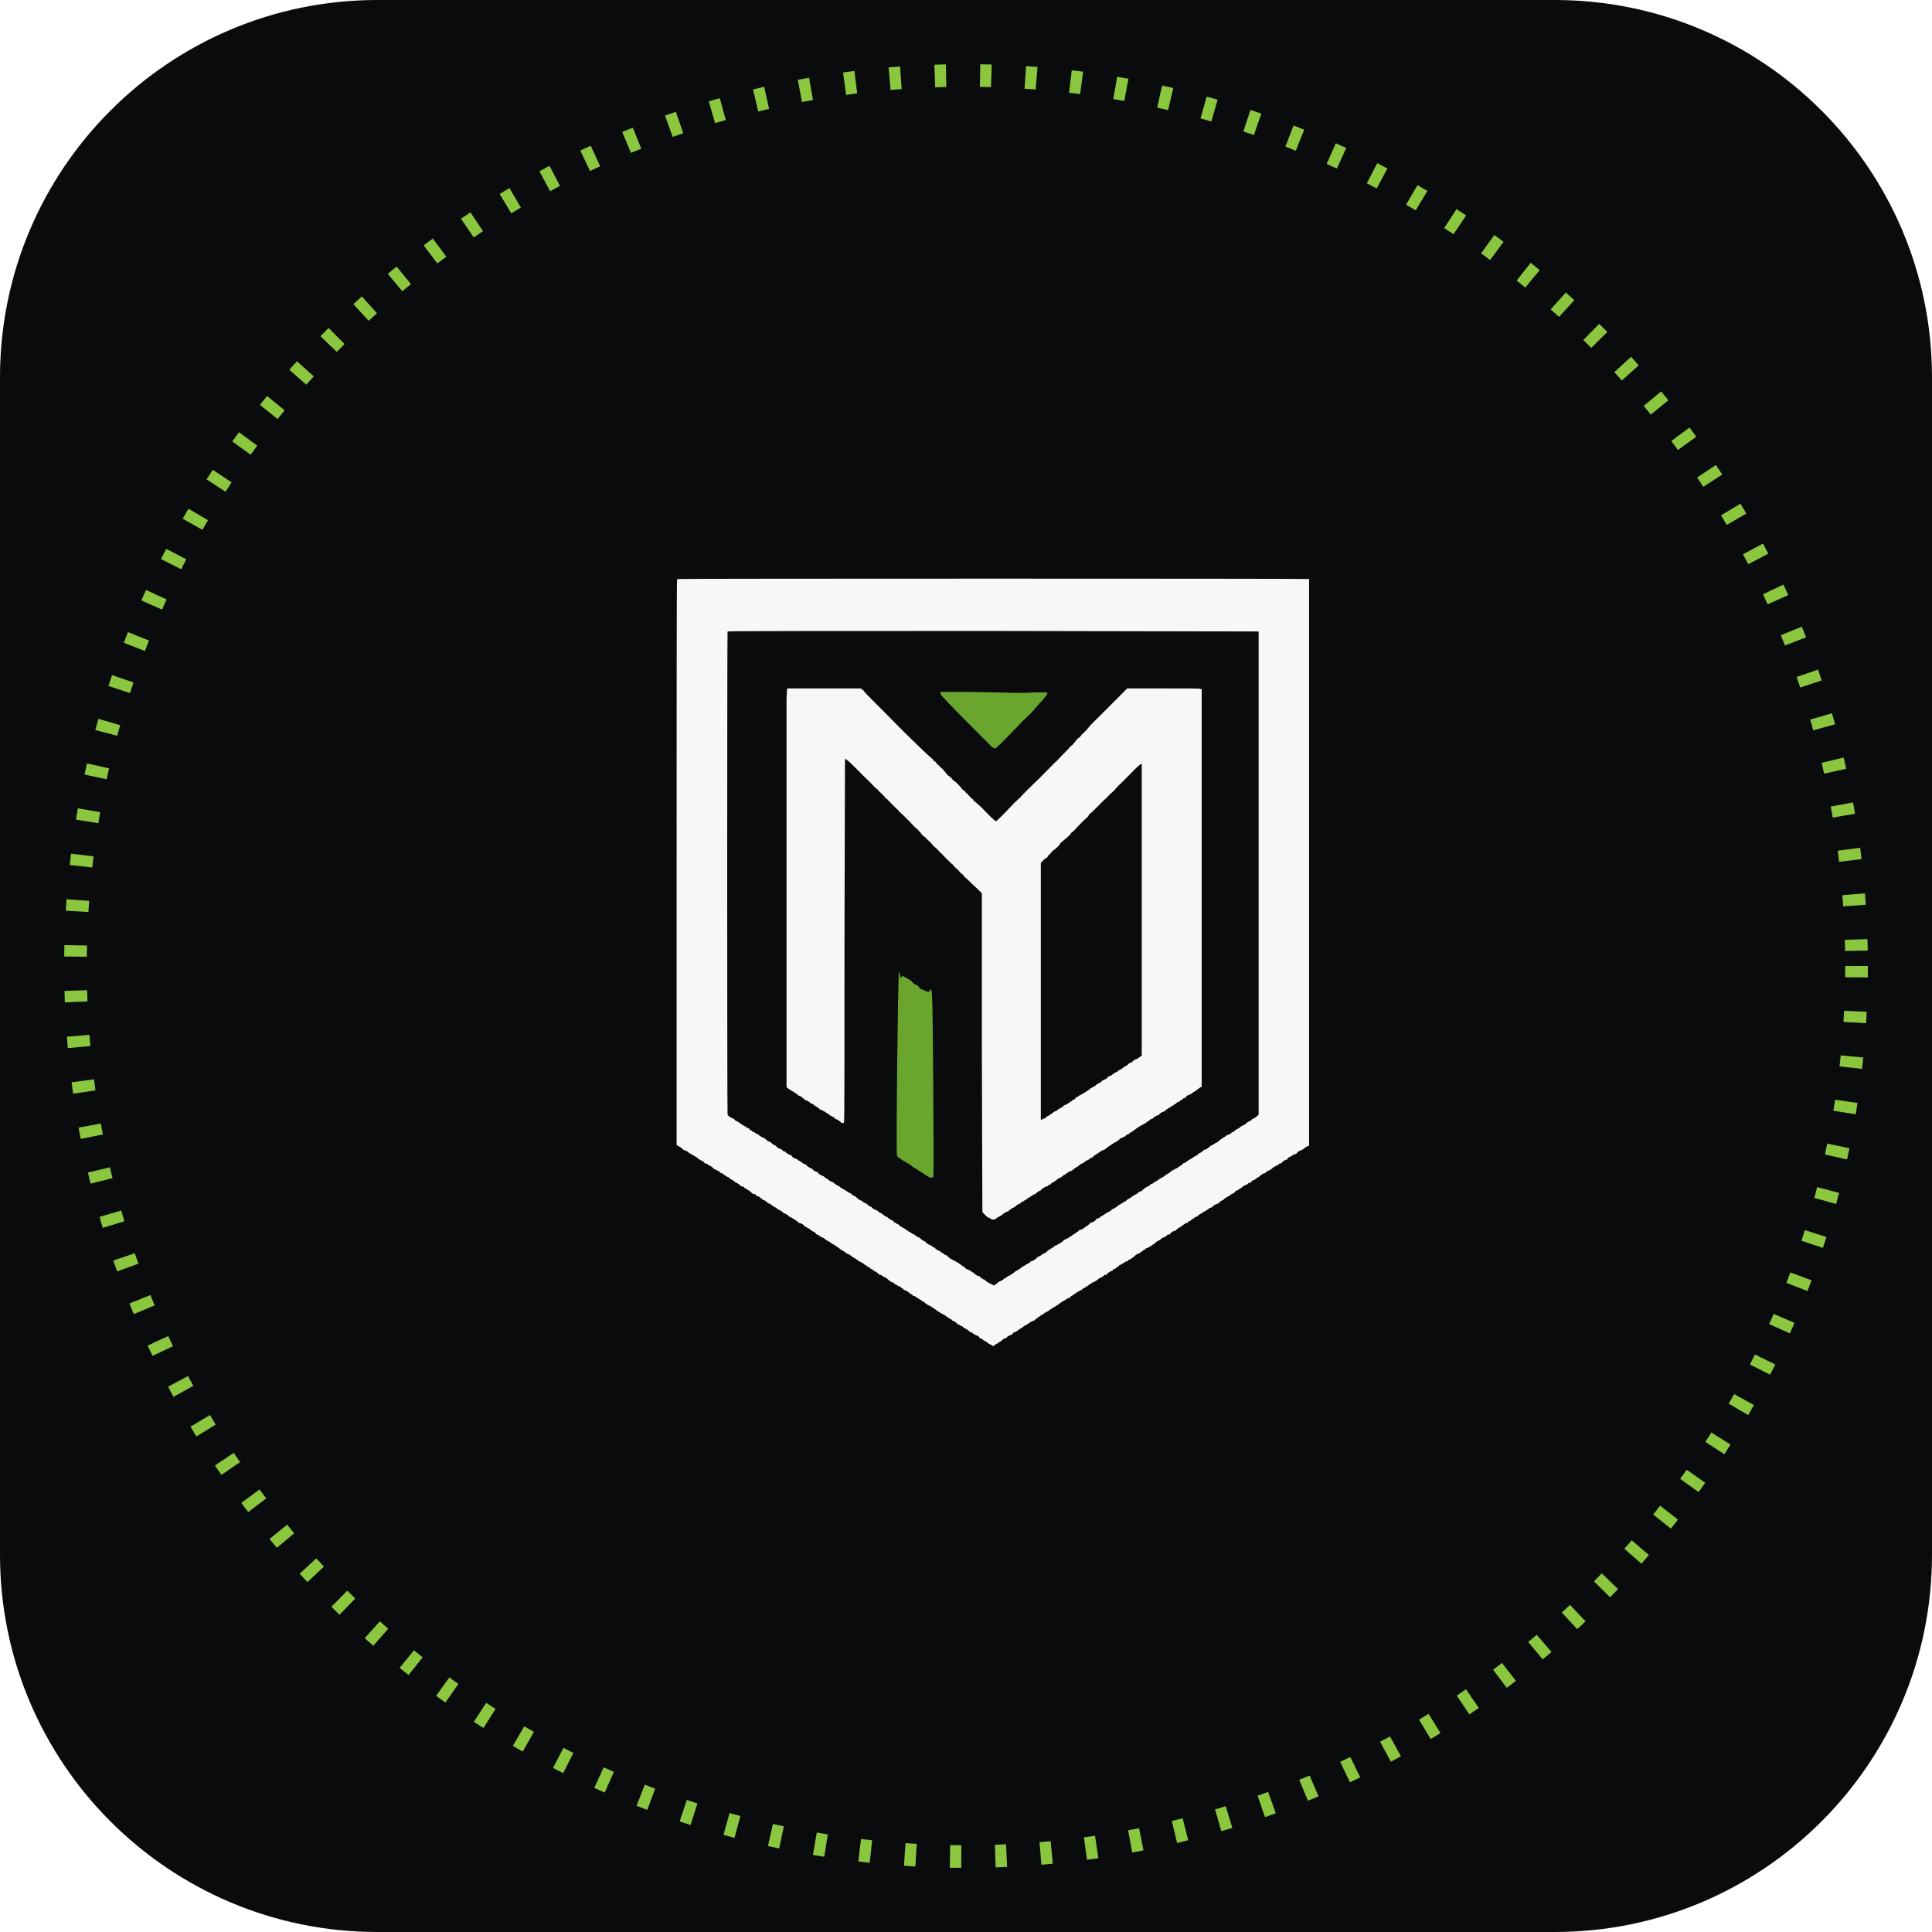
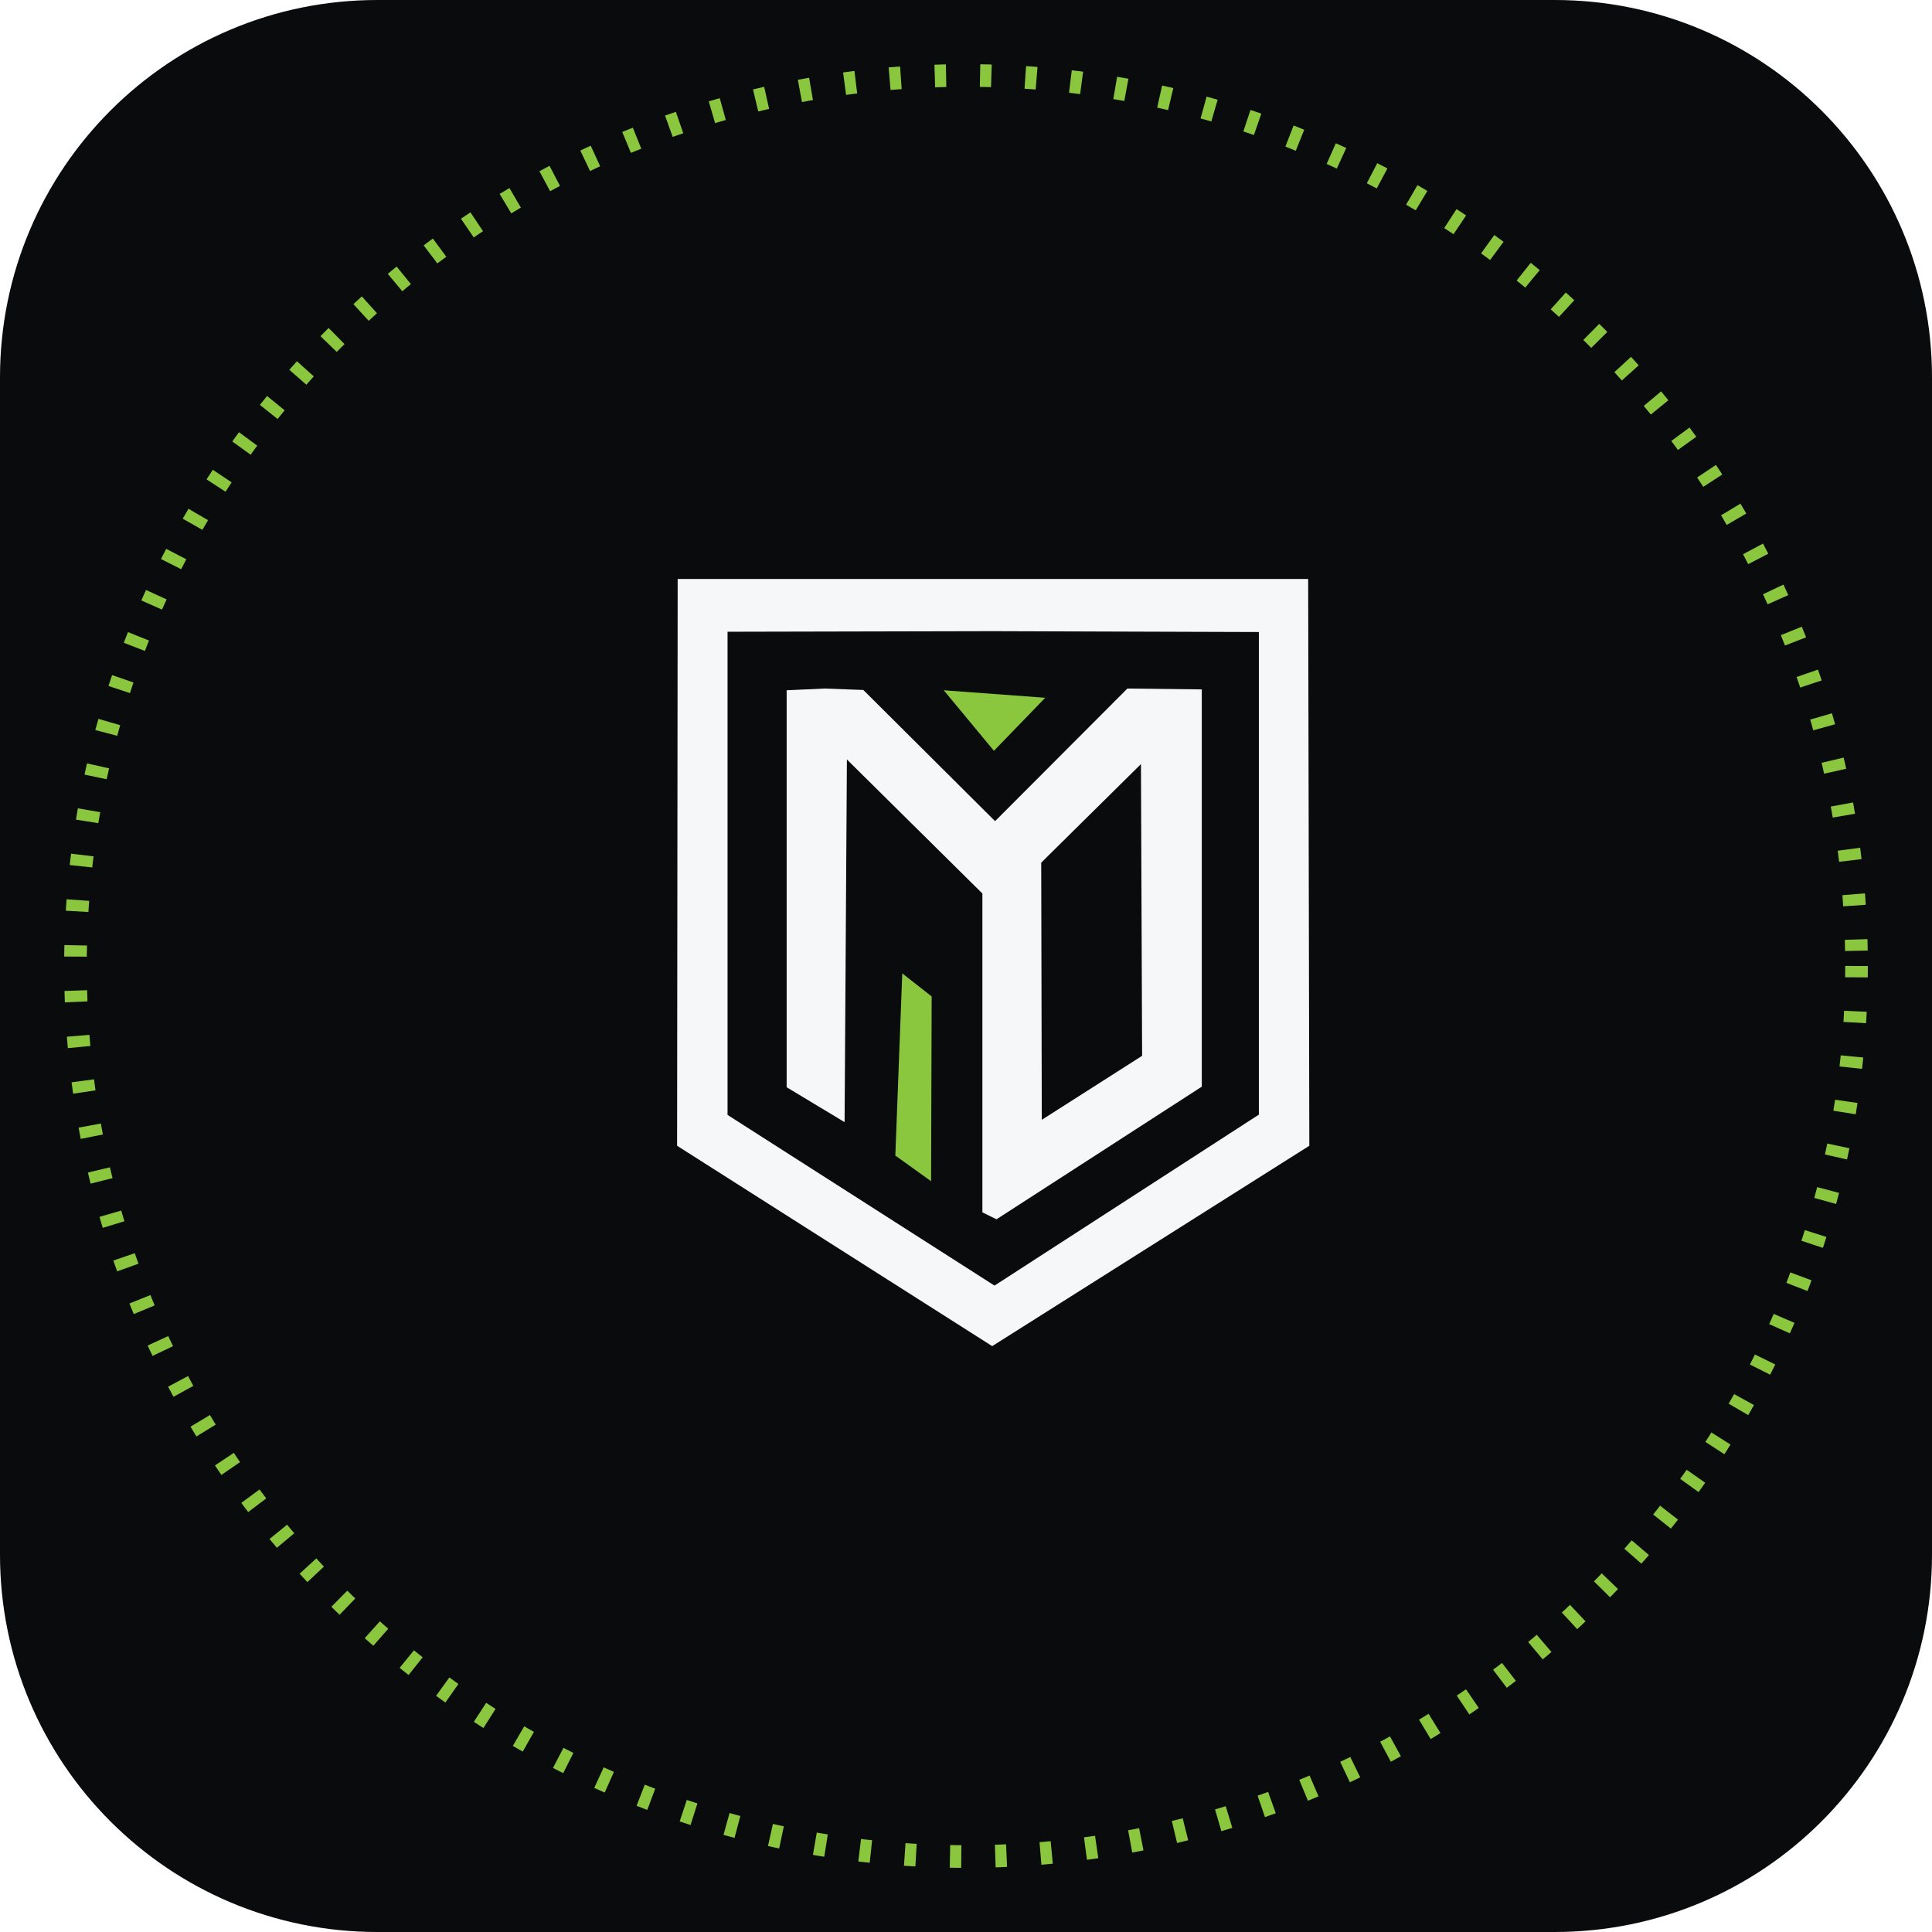
<svg xmlns="http://www.w3.org/2000/svg" viewBox="0 0 512 512" role="img" aria-label="Profile avatar">
  <defs>
-     <path id="pi" fill-rule="evenodd" d="M 104 116 C 102 116, 101 117, 101 117 C 100 118, 100 373, 100 684 L 100 1249 107 1253 C 110 1255, 113 1257, 113 1258 C 113 1259, 114 1259, 115 1259 C 117 1259, 118 1260, 119 1261 C 120 1261, 121 1262, 122 1262 C 122 1262, 124 1263, 124 1264 C 125 1265, 126 1266, 127 1266 C 128 1266, 130 1267, 131 1268 C 132 1269, 133 1270, 134 1270 C 135 1270, 144 1276, 144 1277 C 144 1278, 145 1278, 146 1278 C 147 1278, 148 1279, 149 1280 C 150 1280, 151 1281, 152 1281 C 152 1281, 154 1282, 155 1284 C 156 1285, 157 1286, 158 1286 C 160 1286, 162 1287, 163 1288 C 163 1289, 165 1290, 166 1290 C 167 1290, 174 1295, 175 1297 C 176 1297, 177 1298, 178 1298 C 179 1298, 180 1299, 181 1300 C 182 1300, 183 1301, 184 1301 C 184 1301, 186 1302, 186 1303 C 187 1304, 188 1305, 189 1305 C 190 1305, 191 1306, 192 1306 C 194 1308, 199 1311, 202 1313 C 204 1313, 205 1314, 205 1315 C 205 1315, 206 1316, 208 1317 C 212 1319, 215 1321, 217 1323 C 217 1323, 218 1324, 219 1324 C 221 1325, 228 1329, 228 1331 C 229 1331, 230 1332, 232 1332 C 233 1332, 234 1333, 235 1333 C 235 1334, 236 1335, 238 1336 C 240 1336, 241 1337, 241 1338 C 241 1339, 242 1339, 243 1339 C 244 1339, 245 1340, 246 1341 C 252 1346, 253 1347, 254 1347 C 257 1347, 259 1348, 259 1350 C 259 1350, 260 1351, 261 1351 C 263 1351, 265 1352, 266 1353 C 266 1354, 268 1355, 269 1355 C 269 1355, 270 1356, 271 1357 C 272 1358, 273 1359, 274 1359 C 275 1359, 277 1360, 283 1365 C 283 1366, 285 1366, 285 1366 C 286 1366, 288 1367, 289 1368 C 291 1370, 297 1374, 298 1374 C 298 1374, 300 1375, 301 1376 C 301 1377, 303 1378, 304 1378 C 305 1378, 314 1384, 314 1385 C 314 1385, 315 1386, 316 1386 C 318 1386, 324 1390, 325 1392 C 326 1392, 327 1393, 327 1393 C 329 1393, 344 1403, 344 1404 C 344 1405, 345 1405, 346 1405 C 348 1405, 354 1408, 356 1411 C 357 1412, 358 1413, 359 1413 C 360 1413, 361 1414, 362 1415 C 363 1415, 364 1416, 365 1416 C 365 1416, 366 1417, 367 1418 C 368 1419, 371 1421, 373 1422 C 376 1423, 378 1425, 379 1426 C 379 1427, 380 1428, 381 1428 C 382 1428, 384 1429, 385 1430 C 387 1432, 391 1434, 394 1435 C 396 1436, 397 1437, 398 1438 C 399 1439, 400 1440, 401 1440 C 402 1440, 403 1441, 404 1442 C 405 1442, 406 1443, 407 1443 C 407 1443, 408 1444, 409 1445 C 410 1446, 411 1447, 412 1447 C 413 1447, 415 1448, 416 1449 C 416 1450, 418 1451, 419 1451 C 419 1451, 421 1452, 422 1453 C 422 1454, 424 1455, 425 1455 C 425 1455, 426 1456, 427 1457 C 428 1457, 429 1459, 430 1459 C 434 1461, 437 1463, 439 1465 C 441 1466, 442 1467, 443 1467 C 444 1467, 445 1468, 446 1468 C 446 1469, 447 1470, 449 1470 C 450 1471, 451 1471, 451 1472 C 451 1473, 452 1474, 454 1474 C 459 1477, 461 1478, 463 1480 C 464 1481, 465 1482, 466 1482 C 467 1482, 469 1483, 470 1484 C 471 1485, 473 1486, 474 1486 C 474 1486, 475 1487, 476 1488 C 476 1488, 477 1489, 477 1489 C 478 1489, 480 1490, 481 1491 C 481 1492, 483 1493, 484 1493 C 484 1493, 486 1494, 487 1495 C 487 1496, 489 1497, 490 1497 C 491 1497, 492 1498, 493 1499 C 494 1500, 495 1501, 495 1501 C 497 1501, 504 1506, 505 1508 C 506 1508, 507 1509, 508 1509 C 509 1509, 510 1509, 511 1510 C 511 1511, 512 1512, 514 1512 C 518 1514, 524 1518, 524 1519 C 524 1520, 525 1520, 525 1520 C 526 1520, 528 1521, 528 1522 C 529 1523, 531 1524, 532 1524 C 534 1524, 535 1525, 536 1526 C 536 1527, 537 1528, 538 1528 C 540 1528, 541 1529, 542 1530 C 543 1531, 545 1532, 547 1532 C 548 1533, 549 1533, 549 1534 C 549 1535, 550 1535, 550 1535 C 551 1535, 553 1536, 554 1538 C 555 1539, 557 1540, 558 1540 C 559 1540, 564 1543, 567 1546 C 568 1547, 570 1548, 571 1548 C 571 1548, 572 1548, 572 1549 C 572 1550, 573 1550, 574 1551 C 576 1551, 578 1552, 579 1553 C 580 1554, 581 1555, 582 1555 C 582 1555, 584 1556, 585 1557 C 586 1558, 588 1559, 589 1559 C 589 1559, 590 1560, 591 1561 C 591 1561, 592 1562, 593 1562 C 594 1562, 595 1563, 596 1564 C 598 1566, 604 1570, 605 1570 C 606 1570, 612 1574, 615 1576 C 615 1577, 617 1577, 618 1578 C 620 1579, 621 1580, 621 1580 C 621 1581, 622 1582, 623 1582 C 624 1582, 626 1583, 627 1584 C 629 1586, 632 1587, 636 1589 C 637 1590, 640 1592, 643 1594 C 645 1595, 647 1597, 648 1597 C 648 1597, 650 1598, 651 1599 C 651 1600, 653 1601, 654 1601 C 655 1601, 662 1606, 663 1608 C 664 1608, 665 1609, 666 1609 C 667 1609, 668 1610, 669 1611 C 670 1611, 671 1612, 672 1612 C 672 1612, 674 1613, 674 1614 C 675 1615, 676 1616, 677 1616 C 679 1616, 683 1619, 687 1623 C 688 1623, 689 1624, 690 1624 C 691 1624, 692 1625, 693 1626 C 695 1628, 698 1629, 703 1631 C 705 1632, 706 1634, 706 1634 C 706 1635, 707 1636, 708 1636 C 710 1636, 711 1637, 712 1638 C 713 1638, 714 1640, 715 1640 C 719 1642, 722 1644, 724 1646 C 725 1647, 727 1648, 728 1648 C 729 1648, 730 1649, 731 1650 C 731 1651, 736 1652, 736 1650 C 736 1649, 737 1648, 739 1648 C 741 1647, 743 1645, 744 1645 C 745 1644, 746 1643, 746 1643 C 747 1643, 753 1639, 754 1637 C 755 1637, 756 1636, 757 1636 C 759 1636, 760 1635, 761 1634 C 761 1633, 764 1631, 767 1630 C 770 1629, 773 1627, 773 1626 C 773 1626, 774 1625, 775 1624 C 778 1624, 786 1618, 787 1617 C 787 1616, 788 1616, 789 1616 C 790 1616, 791 1616, 791 1615 C 791 1614, 799 1609, 800 1609 C 800 1609, 803 1607, 806 1605 C 809 1603, 812 1601, 813 1601 C 815 1601, 816 1600, 816 1600 C 817 1599, 819 1597, 822 1595 C 825 1593, 828 1591, 829 1590 C 829 1589, 830 1589, 831 1589 C 832 1589, 833 1589, 833 1588 C 833 1587, 841 1582, 843 1582 C 843 1582, 845 1580, 848 1578 C 850 1577, 853 1575, 854 1574 C 855 1574, 857 1573, 858 1572 C 859 1571, 860 1570, 861 1570 C 862 1570, 863 1570, 863 1569 C 863 1568, 877 1559, 878 1559 C 878 1559, 880 1558, 881 1557 C 882 1556, 884 1555, 886 1555 C 887 1555, 888 1554, 888 1553 C 888 1553, 889 1552, 890 1551 C 892 1551, 893 1549, 894 1549 C 895 1548, 896 1547, 896 1547 C 897 1547, 899 1546, 900 1545 C 900 1544, 902 1543, 903 1543 C 903 1543, 904 1542, 905 1542 C 906 1541, 907 1540, 908 1540 C 909 1540, 910 1539, 912 1538 C 913 1536, 915 1535, 916 1535 C 917 1535, 918 1534, 918 1534 C 919 1533, 920 1532, 920 1532 C 921 1532, 923 1531, 924 1530 C 924 1529, 926 1528, 927 1528 C 927 1528, 929 1527, 930 1526 C 930 1525, 932 1524, 933 1524 C 934 1524, 935 1523, 936 1523 C 937 1522, 938 1521, 939 1521 C 939 1521, 941 1520, 942 1519 C 944 1517, 946 1515, 952 1513 C 953 1512, 955 1511, 955 1510 C 956 1509, 957 1509, 959 1509 C 960 1509, 961 1508, 961 1508 C 961 1507, 963 1505, 965 1504 C 968 1502, 969 1501, 972 1501 C 972 1501, 973 1500, 973 1499 C 974 1498, 975 1497, 976 1497 C 977 1497, 978 1496, 979 1496 C 979 1495, 980 1494, 981 1494 C 981 1494, 983 1493, 984 1492 C 985 1490, 987 1489, 988 1489 C 988 1489, 989 1488, 990 1488 C 991 1487, 992 1486, 993 1486 C 994 1486, 995 1485, 996 1484 C 997 1483, 999 1482, 1000 1482 C 1002 1482, 1003 1481, 1003 1481 C 1003 1480, 1006 1478, 1009 1477 C 1012 1475, 1016 1472, 1018 1470 C 1020 1468, 1022 1467, 1023 1467 C 1024 1467, 1026 1466, 1027 1465 C 1029 1463, 1031 1462, 1032 1462 C 1032 1462, 1033 1462, 1033 1461 C 1033 1460, 1034 1459, 1036 1459 C 1038 1458, 1039 1457, 1039 1456 C 1040 1456, 1041 1455, 1042 1455 C 1043 1455, 1045 1454, 1046 1453 C 1047 1452, 1049 1451, 1050 1451 C 1050 1451, 1051 1450, 1051 1450 C 1052 1449, 1053 1448, 1054 1448 C 1055 1448, 1056 1447, 1057 1446 C 1058 1444, 1061 1442, 1063 1441 C 1066 1440, 1068 1438, 1069 1438 C 1069 1436, 1072 1435, 1079 1432 C 1080 1431, 1082 1430, 1082 1429 C 1083 1428, 1084 1428, 1086 1428 C 1087 1428, 1088 1427, 1088 1427 C 1088 1425, 1094 1421, 1096 1421 C 1097 1421, 1099 1420, 1101 1418 C 1103 1416, 1106 1414, 1108 1413 C 1109 1413, 1111 1412, 1111 1411 C 1111 1410, 1112 1409, 1114 1409 C 1115 1408, 1117 1407, 1118 1406 C 1119 1406, 1120 1405, 1121 1405 C 1122 1405, 1123 1404, 1124 1403 C 1124 1402, 1126 1401, 1127 1401 C 1128 1401, 1129 1400, 1130 1399 C 1131 1398, 1132 1397, 1132 1397 C 1133 1397, 1135 1396, 1136 1395 C 1136 1394, 1138 1393, 1139 1393 C 1140 1393, 1141 1392, 1142 1392 C 1143 1390, 1149 1386, 1150 1386 C 1151 1386, 1152 1385, 1153 1384 C 1153 1384, 1156 1382, 1160 1380 C 1163 1378, 1166 1376, 1167 1375 C 1168 1375, 1169 1374, 1170 1374 C 1171 1374, 1172 1374, 1172 1373 C 1172 1372, 1179 1367, 1181 1367 C 1182 1367, 1183 1366, 1184 1366 C 1185 1364, 1192 1359, 1194 1359 C 1194 1359, 1195 1358, 1196 1357 C 1197 1356, 1198 1355, 1200 1354 C 1201 1354, 1202 1353, 1202 1353 C 1202 1353, 1203 1352, 1205 1351 C 1207 1351, 1208 1350, 1208 1349 C 1208 1349, 1209 1348, 1211 1347 C 1212 1347, 1214 1346, 1215 1345 C 1216 1345, 1218 1343, 1219 1341 C 1221 1340, 1223 1339, 1224 1339 C 1224 1339, 1225 1338, 1225 1338 C 1226 1337, 1227 1336, 1228 1336 C 1229 1336, 1230 1335, 1231 1334 C 1233 1332, 1239 1328, 1242 1328 C 1243 1327, 1244 1326, 1244 1326 C 1244 1325, 1245 1325, 1246 1325 C 1247 1325, 1249 1324, 1250 1323 C 1251 1321, 1253 1320, 1253 1320 C 1254 1320, 1256 1319, 1259 1317 C 1261 1315, 1264 1313, 1265 1313 C 1266 1312, 1269 1310, 1271 1308 C 1274 1306, 1277 1305, 1278 1305 C 1279 1305, 1280 1304, 1280 1303 C 1281 1302, 1282 1301, 1283 1301 C 1284 1301, 1285 1300, 1286 1300 C 1287 1299, 1288 1298, 1289 1298 C 1289 1298, 1291 1297, 1292 1296 C 1293 1294, 1295 1293, 1296 1293 C 1296 1293, 1297 1292, 1298 1292 C 1299 1291, 1300 1290, 1301 1290 C 1302 1290, 1303 1289, 1305 1288 C 1306 1286, 1308 1285, 1308 1286 C 1309 1286, 1310 1286, 1311 1285 C 1311 1284, 1313 1282, 1315 1281 C 1318 1279, 1319 1278, 1322 1278 C 1322 1278, 1323 1277, 1323 1276 C 1323 1275, 1326 1273, 1329 1272 C 1331 1271, 1334 1269, 1335 1268 C 1336 1268, 1338 1267, 1339 1267 C 1341 1266, 1342 1265, 1342 1265 C 1342 1264, 1343 1263, 1344 1262 C 1345 1262, 1347 1261, 1348 1260 C 1349 1260, 1350 1259, 1351 1259 C 1352 1259, 1354 1257, 1357 1255 C 1359 1253, 1363 1251, 1364 1251 L 1366 1250 1366 683 L 1366 116 1364 116 C 1363 115, 106 115, 104 116 M 202 221 C 201 222, 201 1186, 202 1188 C 202 1190, 211 1196, 213 1196 C 214 1196, 215 1197, 216 1198 C 216 1199, 219 1201, 222 1202 C 224 1203, 227 1205, 228 1206 C 229 1207, 230 1208, 231 1208 C 232 1208, 233 1208, 233 1209 C 233 1210, 235 1211, 236 1211 C 238 1212, 240 1213, 240 1214 C 241 1215, 242 1215, 243 1215 C 244 1215, 246 1216, 246 1218 C 247 1219, 249 1220, 250 1220 C 250 1220, 251 1220, 251 1221 C 251 1222, 252 1222, 254 1223 C 255 1223, 257 1224, 258 1225 C 259 1226, 260 1227, 261 1227 C 263 1227, 264 1228, 265 1229 C 265 1230, 267 1231, 267 1231 C 268 1231, 269 1232, 270 1233 C 271 1233, 272 1234, 273 1234 C 274 1234, 277 1236, 279 1238 C 281 1240, 284 1242, 285 1242 C 286 1242, 287 1243, 288 1243 C 289 1245, 296 1250, 298 1250 C 298 1250, 299 1250, 299 1251 C 299 1252, 306 1257, 308 1257 C 309 1257, 311 1258, 312 1260 C 313 1261, 315 1262, 316 1262 C 317 1262, 318 1262, 318 1263 C 318 1264, 326 1269, 328 1269 C 329 1269, 330 1270, 330 1270 C 330 1272, 336 1276, 340 1277 C 341 1277, 342 1278, 342 1278 C 342 1279, 343 1280, 345 1280 C 346 1281, 350 1283, 352 1285 C 355 1287, 358 1288, 358 1288 C 359 1288, 361 1289, 361 1291 C 362 1292, 364 1293, 364 1293 C 365 1293, 366 1294, 367 1295 C 368 1295, 369 1296, 370 1296 C 371 1296, 372 1297, 372 1297 C 372 1299, 379 1303, 382 1303 C 382 1303, 384 1304, 384 1306 C 385 1307, 387 1308, 387 1308 C 388 1308, 389 1309, 390 1310 C 391 1310, 392 1311, 393 1311 C 394 1311, 395 1312, 396 1313 C 397 1314, 398 1315, 400 1316 C 401 1316, 402 1317, 402 1317 C 402 1318, 410 1323, 412 1323 C 412 1323, 413 1324, 414 1324 C 415 1326, 423 1331, 424 1331 C 424 1330, 425 1331, 426 1332 C 426 1333, 428 1334, 430 1335 C 431 1336, 434 1337, 435 1338 C 443 1343, 448 1346, 449 1346 C 449 1346, 450 1347, 451 1348 C 451 1349, 453 1350, 454 1350 C 455 1350, 458 1352, 459 1353 C 463 1357, 466 1359, 471 1361 C 473 1362, 474 1363, 474 1364 C 475 1364, 476 1365, 477 1365 C 478 1365, 479 1366, 480 1366 C 481 1368, 488 1373, 490 1373 C 490 1373, 491 1374, 492 1375 C 493 1376, 494 1377, 494 1377 C 496 1377, 505 1382, 506 1384 C 506 1385, 507 1385, 508 1385 C 509 1385, 510 1386, 511 1386 C 512 1388, 518 1392, 519 1392 C 520 1392, 523 1394, 525 1396 C 528 1398, 531 1400, 532 1400 C 533 1400, 534 1401, 534 1401 C 534 1402, 535 1403, 536 1404 C 538 1404, 539 1405, 539 1406 C 540 1406, 541 1407, 542 1407 C 543 1407, 544 1408, 545 1409 C 547 1411, 552 1415, 555 1415 C 556 1416, 557 1417, 557 1417 C 557 1417, 558 1418, 560 1419 C 562 1420, 564 1421, 564 1422 C 565 1422, 566 1423, 566 1423 C 567 1423, 569 1424, 570 1425 C 570 1426, 572 1427, 573 1427 C 574 1427, 576 1428, 578 1430 C 580 1432, 583 1433, 585 1434 C 586 1435, 588 1435, 588 1436 C 588 1437, 596 1442, 597 1442 C 598 1442, 598 1443, 599 1444 C 601 1446, 607 1450, 609 1450 C 610 1450, 611 1451, 612 1452 C 612 1453, 614 1454, 615 1454 C 616 1454, 617 1454, 617 1455 C 617 1456, 626 1462, 628 1462 C 629 1462, 629 1462, 629 1463 C 629 1464, 631 1465, 632 1465 C 634 1466, 636 1467, 636 1468 C 637 1469, 638 1469, 639 1469 C 639 1469, 641 1470, 643 1472 C 648 1477, 649 1477, 649 1477 C 650 1477, 651 1478, 653 1479 C 654 1480, 656 1481, 657 1481 C 658 1481, 659 1482, 660 1483 C 660 1483, 661 1484, 662 1484 C 663 1484, 665 1485, 666 1487 C 667 1488, 669 1489, 670 1489 C 670 1489, 671 1489, 671 1490 C 671 1491, 672 1492, 674 1492 C 676 1493, 677 1494, 677 1494 C 677 1495, 678 1496, 680 1497 C 685 1499, 688 1500, 690 1502 C 691 1503, 692 1504, 693 1504 C 694 1504, 696 1506, 698 1508 C 700 1509, 702 1511, 703 1511 C 706 1511, 708 1512, 708 1514 C 708 1514, 709 1515, 711 1516 C 712 1516, 713 1517, 713 1517 C 713 1518, 714 1518, 715 1518 C 716 1518, 718 1519, 718 1520 C 720 1522, 721 1523, 731 1528 L 735 1530 737 1529 C 738 1528, 739 1527, 740 1527 C 740 1527, 741 1526, 742 1525 C 743 1524, 745 1523, 746 1522 C 748 1522, 749 1521, 749 1521 C 749 1521, 750 1520, 751 1520 C 753 1519, 754 1518, 755 1517 C 756 1516, 757 1515, 758 1515 C 759 1515, 760 1514, 761 1514 C 761 1513, 762 1512, 762 1512 C 764 1512, 775 1505, 778 1502 C 779 1501, 781 1500, 781 1500 C 782 1500, 784 1499, 785 1498 C 785 1497, 787 1496, 788 1496 C 788 1496, 790 1495, 790 1494 C 791 1493, 792 1492, 793 1492 C 794 1492, 796 1491, 797 1490 C 798 1489, 801 1487, 804 1486 C 806 1485, 808 1483, 809 1482 C 810 1481, 812 1480, 812 1481 C 813 1481, 814 1480, 816 1479 C 818 1477, 820 1476, 820 1476 C 821 1476, 821 1475, 821 1475 C 821 1474, 822 1473, 823 1473 C 824 1473, 827 1471, 829 1470 C 832 1468, 834 1466, 835 1466 C 836 1466, 838 1465, 839 1464 C 841 1462, 843 1460, 853 1454 C 855 1453, 857 1451, 857 1451 C 857 1450, 858 1450, 859 1450 C 860 1450, 862 1449, 863 1448 C 865 1447, 866 1446, 866 1446 C 867 1446, 875 1441, 875 1439 C 876 1439, 877 1438, 878 1438 C 878 1438, 881 1436, 884 1435 C 887 1433, 889 1431, 890 1431 C 890 1431, 892 1430, 893 1429 C 893 1428, 895 1427, 896 1427 C 896 1427, 898 1426, 899 1425 C 899 1424, 901 1423, 902 1423 C 902 1423, 904 1422, 904 1421 C 905 1420, 906 1419, 907 1419 C 908 1419, 911 1418, 914 1416 C 919 1412, 922 1411, 925 1408 C 927 1407, 928 1406, 928 1405 C 928 1405, 928 1404, 929 1404 C 929 1404, 931 1404, 932 1404 C 933 1403, 934 1403, 935 1402 C 935 1402, 937 1401, 938 1400 C 939 1399, 940 1398, 940 1397 C 940 1397, 941 1396, 942 1396 C 944 1396, 945 1395, 946 1395 C 947 1394, 948 1393, 949 1392 C 950 1392, 955 1389, 959 1386 C 964 1383, 968 1381, 968 1381 C 969 1381, 970 1380, 970 1379 C 971 1378, 972 1377, 973 1377 C 974 1377, 976 1376, 977 1375 C 978 1374, 980 1373, 981 1373 C 982 1372, 983 1371, 983 1371 C 983 1370, 984 1369, 985 1369 C 986 1369, 987 1368, 988 1368 C 989 1367, 990 1366, 990 1366 C 991 1366, 993 1365, 994 1364 C 994 1363, 996 1362, 997 1362 C 998 1362, 1000 1361, 1000 1360 C 1001 1359, 1003 1358, 1004 1357 C 1008 1355, 1011 1353, 1012 1352 C 1013 1351, 1016 1349, 1019 1348 C 1022 1346, 1025 1344, 1025 1343 C 1025 1343, 1026 1342, 1028 1342 C 1029 1342, 1030 1341, 1031 1341 C 1031 1340, 1032 1339, 1033 1339 C 1033 1339, 1034 1338, 1035 1337 C 1037 1335, 1040 1333, 1045 1331 C 1047 1330, 1048 1329, 1048 1328 C 1048 1328, 1049 1327, 1050 1327 C 1052 1327, 1053 1326, 1054 1325 C 1055 1325, 1056 1323, 1057 1323 C 1061 1321, 1064 1319, 1066 1317 C 1068 1316, 1069 1315, 1070 1315 C 1071 1315, 1073 1313, 1075 1312 C 1078 1310, 1081 1307, 1084 1306 C 1086 1305, 1089 1303, 1089 1302 C 1090 1301, 1091 1300, 1092 1300 C 1093 1300, 1095 1299, 1096 1298 C 1097 1297, 1099 1296, 1100 1296 C 1102 1295, 1114 1287, 1114 1286 C 1114 1285, 1115 1285, 1116 1285 C 1117 1285, 1118 1285, 1118 1284 C 1119 1283, 1128 1277, 1129 1277 C 1129 1277, 1137 1272, 1138 1271 C 1138 1271, 1140 1270, 1141 1270 C 1142 1269, 1143 1268, 1144 1267 C 1145 1266, 1146 1265, 1147 1265 C 1148 1265, 1154 1261, 1155 1259 C 1156 1259, 1157 1258, 1158 1258 C 1160 1258, 1167 1253, 1168 1251 C 1169 1251, 1170 1250, 1170 1250 C 1171 1250, 1173 1248, 1176 1247 C 1178 1245, 1182 1243, 1183 1243 C 1184 1242, 1185 1241, 1186 1240 C 1187 1239, 1188 1238, 1189 1238 C 1189 1238, 1190 1237, 1191 1237 C 1191 1236, 1192 1235, 1193 1235 C 1194 1235, 1195 1234, 1196 1233 C 1197 1233, 1199 1231, 1200 1230 C 1208 1227, 1211 1225, 1211 1224 C 1211 1223, 1212 1223, 1213 1223 C 1214 1223, 1215 1222, 1216 1222 C 1216 1221, 1218 1219, 1220 1218 C 1223 1217, 1226 1215, 1227 1214 C 1229 1212, 1232 1210, 1237 1208 C 1238 1208, 1239 1207, 1239 1206 C 1239 1206, 1242 1204, 1245 1202 C 1248 1201, 1251 1199, 1251 1198 C 1252 1197, 1253 1196, 1254 1196 C 1256 1196, 1257 1195, 1258 1194 C 1260 1193, 1262 1191, 1263 1190 L 1265 1188 1265 704 L 1265 221 733 220 C 441 220, 202 220, 202 221 M 323 335 L 321 336 320 357 C 320 368, 320 548, 320 755 L 320 1133 321 1134 C 322 1135, 324 1136, 325 1137 C 326 1138, 328 1139, 328 1139 C 329 1139, 330 1140, 331 1141 C 332 1141, 334 1143, 336 1144 C 338 1144, 339 1145, 339 1146 C 339 1147, 340 1147, 340 1147 C 341 1147, 343 1148, 343 1149 C 344 1150, 345 1151, 347 1151 C 348 1151, 350 1152, 350 1153 C 351 1154, 352 1155, 353 1155 C 353 1155, 355 1156, 355 1157 C 356 1158, 357 1159, 358 1159 C 360 1159, 368 1164, 368 1165 C 368 1166, 369 1166, 370 1166 C 371 1166, 373 1167, 374 1168 C 376 1170, 379 1172, 383 1174 C 384 1174, 385 1176, 386 1177 C 386 1177, 387 1178, 388 1178 C 390 1179, 399 1183, 399 1184 C 399 1185, 400 1185, 401 1185 C 401 1185, 403 1186, 404 1187 C 406 1189, 409 1191, 414 1193 C 415 1193, 416 1195, 417 1196 C 418 1197, 419 1198, 419 1197 C 420 1197, 429 1202, 429 1204 C 429 1205, 433 1205, 435 1204 C 436 1203, 436 1106, 436 839 L 437 477 438 476 C 438 476, 445 481, 452 488 C 459 495, 470 506, 477 513 C 484 520, 490 525, 490 526 C 498 534, 501 537, 502 537 C 503 537, 503 538, 503 539 C 503 539, 503 540, 504 540 C 505 540, 517 552, 518 554 C 519 555, 520 556, 520 556 C 521 556, 522 557, 522 557 C 522 558, 543 579, 544 579 C 544 579, 545 580, 545 581 C 546 582, 547 583, 547 583 C 548 583, 549 584, 549 585 C 549 585, 550 586, 551 586 C 551 586, 552 587, 553 588 C 553 588, 554 590, 556 591 C 557 593, 559 594, 559 594 C 560 595, 561 596, 561 596 C 561 597, 562 598, 563 598 C 563 598, 564 599, 565 600 C 565 601, 566 602, 567 602 C 567 602, 568 602, 568 603 C 568 604, 580 616, 582 617 C 583 618, 584 619, 584 619 C 584 620, 585 621, 586 621 C 586 621, 587 622, 588 623 C 589 626, 596 633, 598 633 C 599 633, 599 634, 599 635 C 599 635, 599 636, 600 636 C 601 636, 613 648, 614 650 C 615 651, 615 652, 616 652 C 617 652, 626 661, 626 662 C 626 662, 627 663, 628 664 C 629 664, 630 665, 630 665 C 630 666, 651 687, 652 687 C 653 687, 653 687, 653 688 C 653 689, 662 698, 663 698 C 663 698, 664 699, 665 700 C 665 701, 666 702, 667 702 C 667 702, 668 703, 668 704 C 668 704, 669 705, 670 706 C 672 706, 676 711, 676 712 C 676 713, 676 713, 677 713 C 678 713, 683 718, 690 725 C 697 731, 704 738, 707 741 L 711 745 711 1064 L 712 1383 713 1384 C 716 1388, 722 1393, 723 1394 C 725 1394, 727 1395, 728 1396 L 731 1398 735 1398 C 738 1397, 740 1397, 740 1396 C 740 1395, 742 1394, 744 1393 C 748 1391, 750 1390, 756 1385 C 759 1383, 762 1382, 763 1382 C 764 1382, 765 1381, 765 1380 C 765 1380, 766 1379, 768 1378 C 769 1377, 771 1376, 772 1375 C 772 1375, 774 1374, 775 1374 C 775 1374, 776 1373, 777 1373 C 778 1371, 784 1367, 785 1367 C 786 1367, 787 1366, 789 1365 C 790 1363, 792 1362, 793 1362 C 794 1362, 795 1361, 795 1361 C 796 1360, 797 1359, 798 1359 C 799 1359, 800 1358, 801 1357 C 802 1356, 803 1355, 804 1355 C 804 1355, 806 1354, 807 1353 C 808 1352, 810 1351, 811 1351 C 812 1350, 813 1349, 813 1349 C 813 1348, 814 1348, 815 1348 C 816 1348, 818 1347, 819 1346 C 822 1343, 827 1340, 828 1340 C 829 1340, 830 1339, 830 1338 C 831 1337, 832 1336, 834 1335 C 835 1335, 836 1334, 837 1333 C 838 1333, 839 1332, 840 1332 C 841 1332, 843 1331, 844 1330 C 844 1329, 846 1328, 847 1328 C 848 1328, 849 1328, 849 1327 C 849 1326, 857 1321, 859 1320 C 860 1320, 861 1319, 861 1318 C 863 1317, 866 1315, 870 1313 C 872 1312, 873 1311, 873 1311 C 873 1310, 874 1309, 876 1309 C 877 1308, 880 1306, 883 1304 C 885 1302, 888 1301, 889 1301 C 890 1301, 893 1299, 895 1297 C 898 1295, 900 1293, 901 1293 C 901 1293, 903 1292, 904 1291 C 904 1290, 906 1289, 907 1289 C 907 1289, 908 1288, 908 1288 C 909 1287, 910 1286, 911 1286 C 912 1286, 915 1285, 916 1283 C 917 1282, 919 1281, 919 1281 C 920 1281, 922 1279, 925 1278 C 927 1276, 930 1274, 931 1274 C 932 1274, 933 1274, 933 1273 C 933 1273, 934 1271, 936 1270 C 941 1267, 943 1266, 948 1262 C 951 1260, 954 1259, 954 1259 C 955 1259, 956 1258, 957 1258 C 958 1257, 960 1255, 963 1253 C 965 1252, 969 1249, 972 1247 C 974 1246, 976 1244, 977 1244 C 978 1244, 985 1239, 987 1237 C 988 1236, 990 1235, 990 1235 C 991 1235, 992 1234, 993 1234 C 994 1233, 995 1232, 997 1232 C 998 1232, 999 1231, 999 1230 C 1000 1229, 1001 1228, 1002 1228 C 1003 1228, 1004 1227, 1005 1227 C 1006 1226, 1007 1225, 1008 1224 C 1009 1224, 1011 1223, 1012 1222 C 1017 1218, 1023 1214, 1026 1212 C 1030 1210, 1033 1208, 1035 1207 C 1036 1206, 1038 1205, 1039 1205 C 1040 1204, 1041 1203, 1041 1203 C 1041 1202, 1042 1202, 1043 1202 C 1043 1202, 1045 1201, 1046 1200 C 1047 1198, 1049 1197, 1050 1197 C 1052 1197, 1053 1196, 1054 1195 C 1054 1194, 1056 1193, 1056 1193 C 1057 1193, 1058 1192, 1058 1192 C 1059 1191, 1060 1190, 1061 1190 C 1063 1190, 1064 1189, 1065 1189 C 1066 1186, 1073 1182, 1075 1182 C 1076 1182, 1077 1182, 1077 1181 C 1077 1180, 1086 1174, 1087 1174 C 1087 1174, 1089 1173, 1090 1172 C 1090 1171, 1092 1170, 1093 1170 C 1094 1170, 1095 1170, 1095 1169 C 1095 1168, 1096 1167, 1098 1167 C 1099 1166, 1101 1165, 1101 1164 C 1102 1164, 1103 1163, 1104 1163 C 1105 1163, 1107 1162, 1107 1161 C 1108 1160, 1109 1159, 1110 1159 C 1110 1159, 1112 1158, 1113 1157 C 1114 1156, 1115 1155, 1115 1155 C 1116 1155, 1117 1155, 1118 1155 C 1118 1155, 1119 1154, 1119 1154 C 1119 1153, 1120 1151, 1122 1150 C 1127 1148, 1130 1147, 1132 1145 C 1133 1144, 1134 1143, 1135 1143 C 1137 1142, 1141 1139, 1146 1135 L 1151 1132 1151 734 L 1151 337 1149 336 C 1148 335, 1123 335, 1074 335 L 1002 335 995 342 C 985 352, 935 402, 928 409 C 925 413, 922 416, 922 416 C 922 417, 921 418, 920 419 C 919 419, 918 420, 918 421 C 918 421, 917 422, 917 422 C 916 422, 915 423, 915 424 C 915 424, 914 425, 913 426 C 912 426, 911 427, 911 427 C 911 428, 906 434, 905 434 C 904 434, 899 439, 899 440 C 899 441, 898 441, 898 442 C 897 442, 896 443, 896 443 C 896 444, 894 447, 891 449 C 888 451, 885 455, 884 456 C 882 458, 864 477, 860 481 C 859 481, 844 497, 826 515 C 807 533, 790 550, 788 553 C 785 555, 780 561, 776 564 C 754 588, 740 601, 739 601 C 738 601, 726 590, 710 573 C 703 567, 697 561, 696 561 C 695 560, 694 559, 694 559 C 694 558, 694 557, 693 557 C 692 557, 684 549, 683 547 C 682 546, 681 545, 681 545 C 680 545, 679 544, 679 544 C 679 542, 675 539, 673 538 C 672 537, 671 537, 671 536 C 671 535, 659 522, 658 522 C 657 522, 655 520, 652 517 C 649 513, 646 511, 646 511 C 645 511, 640 506, 640 506 C 640 505, 637 502, 633 497 C 628 493, 625 490, 625 489 C 625 489, 624 488, 623 488 C 622 487, 621 486, 621 486 C 621 484, 617 481, 615 480 C 614 479, 613 478, 613 478 C 613 477, 613 476, 612 476 C 611 476, 602 468, 553 420 C 491 357, 479 346, 476 342 C 475 340, 473 338, 473 338 C 472 338, 471 337, 471 337 L 469 335 398 335 C 359 335, 325 335, 323 335 M 1017 497 C 1007 507, 994 521, 985 529 C 983 531, 979 535, 976 539 C 973 542, 970 545, 969 545 C 961 554, 955 559, 954 560 C 953 561, 947 567, 940 574 C 934 580, 928 586, 927 586 C 926 586, 925 587, 925 589 C 924 591, 923 592, 923 592 C 922 592, 903 611, 896 619 C 894 621, 892 623, 891 623 C 891 623, 889 625, 888 627 C 886 629, 884 631, 883 632 C 882 633, 879 635, 876 638 C 874 640, 870 643, 869 644 C 868 645, 867 646, 867 647 C 867 648, 856 659, 854 659 C 854 659, 852 661, 850 663 C 849 665, 847 667, 846 668 C 845 668, 844 669, 844 669 C 844 671, 840 675, 839 675 C 838 675, 836 677, 833 680 L 829 684 829 941 L 829 1198 831 1198 C 832 1198, 833 1198, 833 1197 C 833 1196, 834 1196, 836 1196 C 837 1196, 838 1195, 839 1194 C 839 1194, 840 1192, 841 1192 C 847 1189, 850 1187, 855 1183 C 856 1182, 858 1181, 859 1181 C 860 1181, 861 1180, 862 1179 C 863 1178, 866 1176, 868 1175 C 871 1174, 874 1172, 874 1171 C 875 1170, 876 1169, 877 1169 C 878 1169, 879 1168, 880 1168 C 881 1167, 882 1166, 883 1166 C 883 1166, 885 1165, 886 1164 C 887 1163, 888 1162, 889 1162 C 889 1162, 891 1161, 892 1160 C 892 1159, 894 1158, 895 1158 C 895 1158, 897 1157, 898 1156 C 898 1154, 900 1153, 901 1153 C 902 1153, 903 1152, 904 1152 C 904 1151, 905 1150, 906 1150 C 907 1150, 927 1138, 928 1136 C 928 1136, 931 1134, 933 1133 C 936 1132, 939 1130, 939 1129 C 940 1128, 943 1126, 946 1125 C 949 1123, 952 1121, 952 1120 C 952 1120, 953 1119, 954 1119 C 956 1119, 964 1114, 964 1112 C 964 1112, 965 1111, 966 1111 C 968 1111, 969 1110, 970 1110 C 970 1109, 972 1108, 973 1107 C 975 1107, 976 1106, 976 1105 C 976 1104, 977 1104, 978 1104 C 979 1104, 981 1103, 982 1102 C 983 1101, 985 1099, 988 1098 C 990 1097, 993 1095, 994 1094 C 995 1093, 996 1092, 997 1092 C 998 1092, 1005 1087, 1006 1085 C 1007 1085, 1008 1084, 1009 1084 C 1010 1084, 1011 1083, 1012 1083 C 1012 1082, 1013 1081, 1013 1081 C 1014 1081, 1015 1080, 1016 1079 C 1017 1078, 1018 1077, 1020 1077 C 1021 1077, 1023 1076, 1024 1075 C 1025 1074, 1026 1073, 1027 1073 C 1027 1073, 1029 1072, 1029 1071 L 1031 1070 1031 778 L 1031 486 1030 486 C 1029 486, 1023 491, 1017 497" />
-     <path id="pg" d="M 691 381 C 687 385, 686 385, 683 381 C 682 380, 680 379, 680 379 C 678 379, 675 381, 675 383 C 675 384, 671 384, 670 383 C 670 382, 669 381, 668 381 C 668 381, 667 380, 666 380 C 666 378, 662 377, 662 379 C 662 380, 671 389, 673 390 C 676 392, 683 399, 687 405 C 689 407, 695 413, 701 418 C 706 423, 713 430, 717 434 C 723 441, 735 452, 737 453 C 738 453, 756 436, 761 429 C 763 427, 769 420, 775 415 C 780 410, 789 401, 794 396 C 806 385, 809 379, 802 382 C 801 383, 799 384, 798 384 C 797 384, 795 385, 794 386 C 791 388, 790 389, 790 387 C 790 384, 783 383, 779 386 L 777 388 758 387 L 740 387 738 385 L 737 384 724 384 L 710 385 709 382 C 706 378, 706 378, 702 383 C 699 388, 697 390, 694 389 C 691 388, 691 385, 695 383 C 697 381, 698 377, 696 377 C 695 377, 693 379, 691 381 M 680 388 L 679 389 680 390 C 681 390, 682 391, 682 390 C 683 390, 684 391, 686 393 C 689 397, 692 398, 692 396 C 692 395, 683 386, 682 386 C 682 386, 681 387, 680 388 M 699 394 L 698 395 699 397 C 700 397, 701 398, 702 398 L 704 398 704 395 L 704 392 702 392 C 701 392, 700 393, 699 394 M 545 1017 C 544 1036, 543 1266, 544 1269 C 545 1271, 549 1275, 557 1279 C 559 1280, 562 1282, 562 1282 C 562 1282, 564 1283, 566 1284 C 567 1285, 571 1288, 574 1290 C 577 1292, 583 1296, 587 1299 C 590 1301, 595 1304, 597 1306 C 599 1307, 601 1308, 601 1308 C 602 1308, 604 1309, 606 1311 C 608 1312, 610 1313, 611 1313 C 612 1312, 611 1076, 610 1049 C 610 1025, 608 1024, 607 1046 C 607 1058, 606 1062, 605 1062 C 604 1062, 603 1058, 603 1053 C 603 1051, 603 1050, 602 1050 C 601 1050, 601 1048, 600 1046 C 599 1039, 597 1041, 597 1050 C 596 1056, 595 1058, 594 1058 C 594 1058, 593 1057, 593 1056 C 593 1055, 592 1054, 592 1054 C 591 1054, 590 1053, 590 1052 C 590 1051, 590 1050, 591 1050 C 592 1050, 592 1049, 592 1048 C 592 1047, 592 1046, 591 1046 C 590 1046, 590 1045, 590 1045 C 590 1044, 590 1043, 589 1043 C 588 1043, 588 1042, 588 1041 C 588 1040, 587 1039, 587 1039 C 586 1039, 585 1040, 585 1041 L 585 1043 581 1043 L 577 1043 577 1041 L 577 1039 570 1039 L 562 1039 562 1041 L 562 1043 559 1043 L 555 1043 555 1039 C 554 1033, 552 1034, 552 1040 C 552 1045, 550 1054, 549 1054 C 548 1054, 547 1045, 547 1031 C 547 1024, 546 1014, 546 1011 L 545 1004 545 1017" />
-     <path id="pd" d="M 628 344 C 628 346, 630 349, 632 351 C 635 354, 640 360, 645 365 C 653 374, 727 448, 732 453 C 735 454, 736 455, 738 455 C 740 454, 756 439, 768 426 C 770 424, 775 418, 780 414 C 784 409, 791 402, 795 398 C 802 392, 811 383, 822 370 C 825 366, 829 362, 830 361 C 838 352, 842 347, 842 345 L 842 343 837 343 C 835 343, 824 343, 814 343 C 804 344, 785 344, 773 344 C 761 343, 723 343, 689 342 L 628 342 628 344 M 691 381 C 687 385, 686 385, 683 381 C 682 380, 680 379, 680 379 C 678 379, 675 381, 675 383 C 675 384, 671 384, 670 383 C 670 382, 669 381, 668 381 C 668 381, 667 380, 666 380 C 666 378, 662 377, 662 379 C 662 380, 671 389, 673 390 C 676 392, 683 399, 687 405 C 689 407, 695 413, 701 418 C 706 423, 713 430, 717 434 C 723 441, 735 452, 737 453 C 738 453, 756 436, 761 429 C 763 427, 769 420, 775 415 C 780 410, 789 401, 794 396 C 806 385, 809 379, 802 382 C 801 383, 799 384, 798 384 C 797 384, 795 385, 794 386 C 791 388, 790 389, 790 387 C 790 384, 783 383, 779 386 L 777 388 758 387 L 740 387 738 385 L 737 384 724 384 L 710 385 709 382 C 706 378, 706 378, 702 383 C 699 388, 697 390, 694 389 C 691 388, 691 385, 695 383 C 697 381, 698 377, 696 377 C 695 377, 693 379, 691 381 M 680 388 L 679 389 680 390 C 681 390, 682 391, 682 390 C 683 390, 684 391, 686 393 C 689 397, 692 398, 692 396 C 692 395, 683 386, 682 386 C 682 386, 681 387, 680 388 M 699 394 L 698 395 699 397 C 700 397, 701 398, 702 398 L 704 398 704 395 L 704 392 702 392 C 701 392, 700 393, 699 394 M 545 905 C 543 913, 539 1258, 541 1268 L 542 1272 546 1275 C 549 1277, 551 1279, 552 1279 C 553 1280, 555 1281, 557 1282 C 559 1283, 560 1284, 560 1284 C 560 1285, 561 1285, 561 1285 C 562 1285, 565 1287, 568 1289 C 574 1293, 575 1295, 580 1297 C 582 1298, 584 1299, 584 1300 C 585 1300, 585 1301, 586 1301 C 586 1301, 590 1303, 594 1306 C 606 1314, 608 1315, 611 1314 L 614 1313 614 1306 C 615 1291, 613 1001, 612 973 C 611 937, 610 933, 607 940 C 606 942, 603 943, 599 941 C 598 940, 594 939, 592 938 C 589 937, 587 936, 585 933 C 583 930, 582 929, 579 928 C 575 927, 575 926, 569 920 C 567 919, 563 916, 559 914 L 552 910 551 912 L 549 914 548 912 C 547 911, 547 909, 547 908 C 547 907, 547 905, 546 904 L 545 902 545 905 M 545 1017 C 544 1036, 543 1266, 544 1269 C 545 1271, 549 1275, 557 1279 C 559 1280, 562 1282, 562 1282 C 562 1282, 564 1283, 566 1284 C 567 1285, 571 1288, 574 1290 C 577 1292, 583 1296, 587 1299 C 590 1301, 595 1304, 597 1306 C 599 1307, 601 1308, 601 1308 C 602 1308, 604 1309, 606 1311 C 608 1312, 610 1313, 611 1313 C 612 1312, 611 1076, 610 1049 C 610 1025, 608 1024, 607 1046 C 607 1058, 606 1062, 605 1062 C 604 1062, 603 1058, 603 1053 C 603 1051, 603 1050, 602 1050 C 601 1050, 601 1048, 600 1046 C 599 1039, 597 1041, 597 1050 C 596 1056, 595 1058, 594 1058 C 594 1058, 593 1057, 593 1056 C 593 1055, 592 1054, 592 1054 C 591 1054, 590 1053, 590 1052 C 590 1051, 590 1050, 591 1050 C 592 1050, 592 1049, 592 1048 C 592 1047, 592 1046, 591 1046 C 590 1046, 590 1045, 590 1045 C 590 1044, 590 1043, 589 1043 C 588 1043, 588 1042, 588 1041 C 588 1040, 587 1039, 587 1039 C 586 1039, 585 1040, 585 1041 L 585 1043 581 1043 L 577 1043 577 1041 L 577 1039 570 1039 L 562 1039 562 1041 L 562 1043 559 1043 L 555 1043 555 1039 C 554 1033, 552 1034, 552 1040 C 552 1045, 550 1054, 549 1054 C 548 1054, 547 1045, 547 1031 C 547 1024, 546 1014, 546 1011 L 545 1004 545 1017" />
+     <path id="pi" fill-rule="evenodd" d="M2363 200 L176 200 L174 2166 L1267 2861 L2367 2166Z M1270 381 L349 383 L349 2059 L1275 2651 L2192 2058 L2192 384Z M686 580 L554 586 L554 1963 L755 2084 L763 826 L1233 1291 L1233 2397 L1282 2421 L1994 1961 L1994 583 L1736 580 L1277 1040 L820 585Z M1783 842 L1437 1184 L1439 2076 L1787 1854Z" />
+     <path id="pg" d="M1099 586 L1273 796 L1451 612Z M955 1568 L931 2200 L1055 2289 L1057 1648Z" />
+     <path id="pd" d="" />
  </defs>
  <g>
    <rect width="512" height="512" rx="100" fill="#0A0B0D" />
    <circle cx="256" cy="256" r="236" fill="none" stroke="#8BC63F" stroke-width="6" stroke-dasharray="3 9" />
-     <g transform="translate(176 150) scale(0.1324)">
-       <g transform="translate(-75 -90)">
+     <g transform="translate(176 150) scale(0.0764)">
+       <g transform="translate(-129 -155)">
        <use href="#pi" fill="#F5F7F8" />
        <use href="#pg" fill="#8BC63F" />
        <use href="#pd" fill="#6AA62E" />
      </g>
    </g>
  </g>
</svg>
